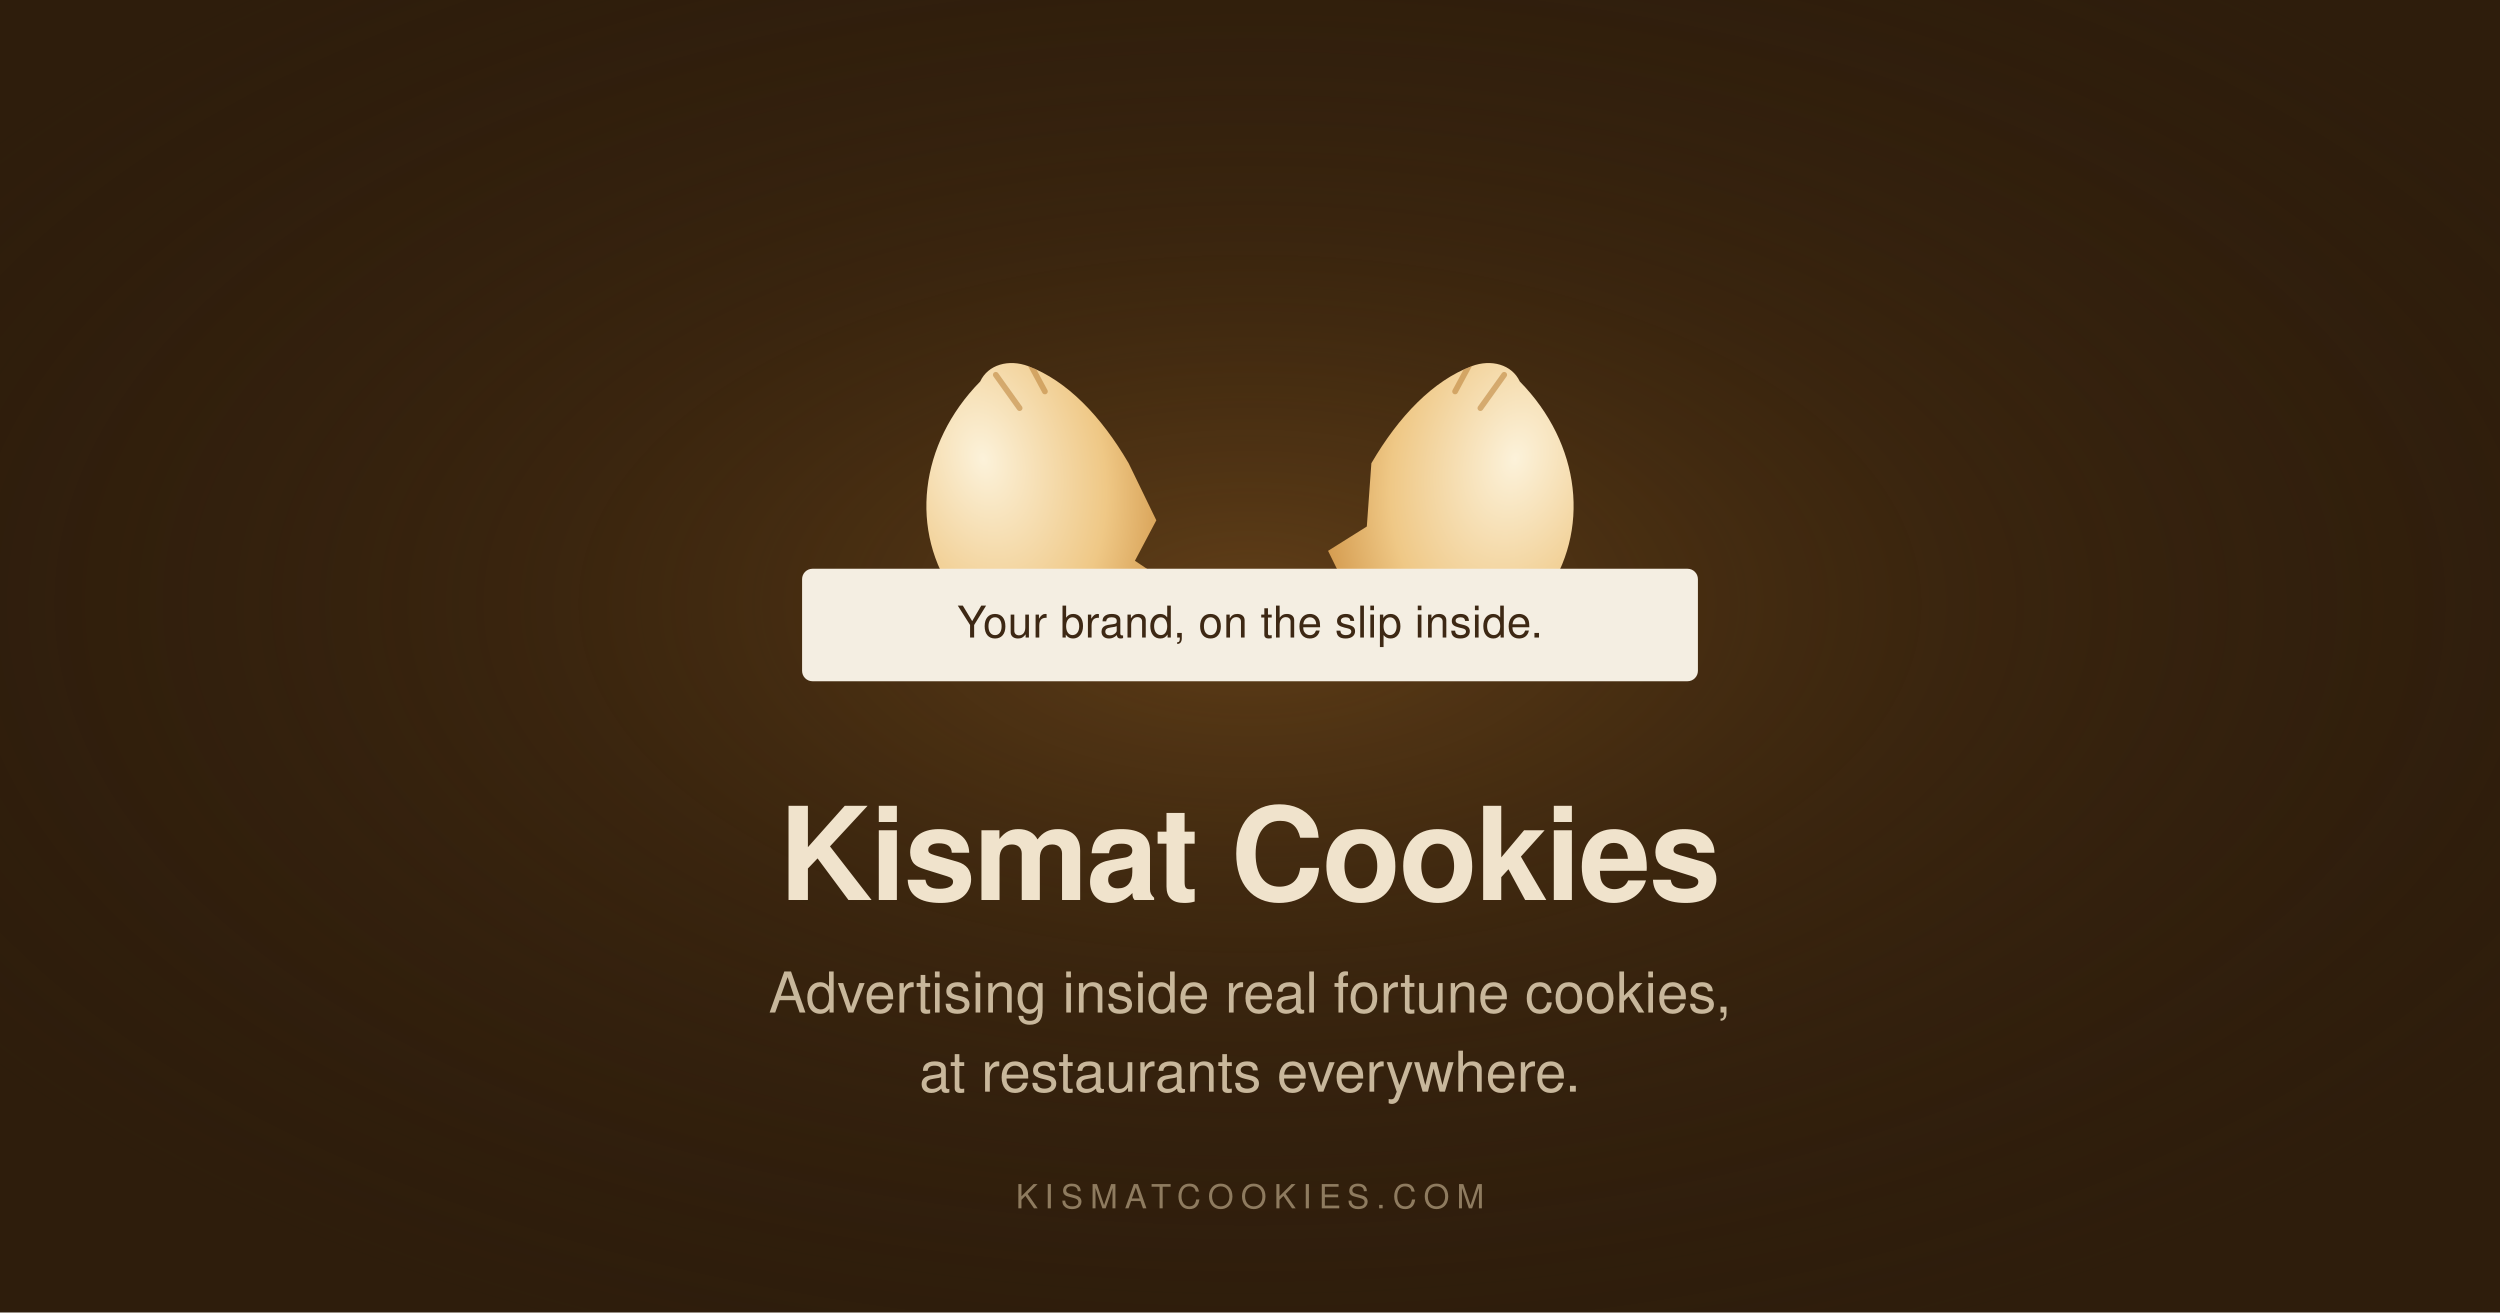
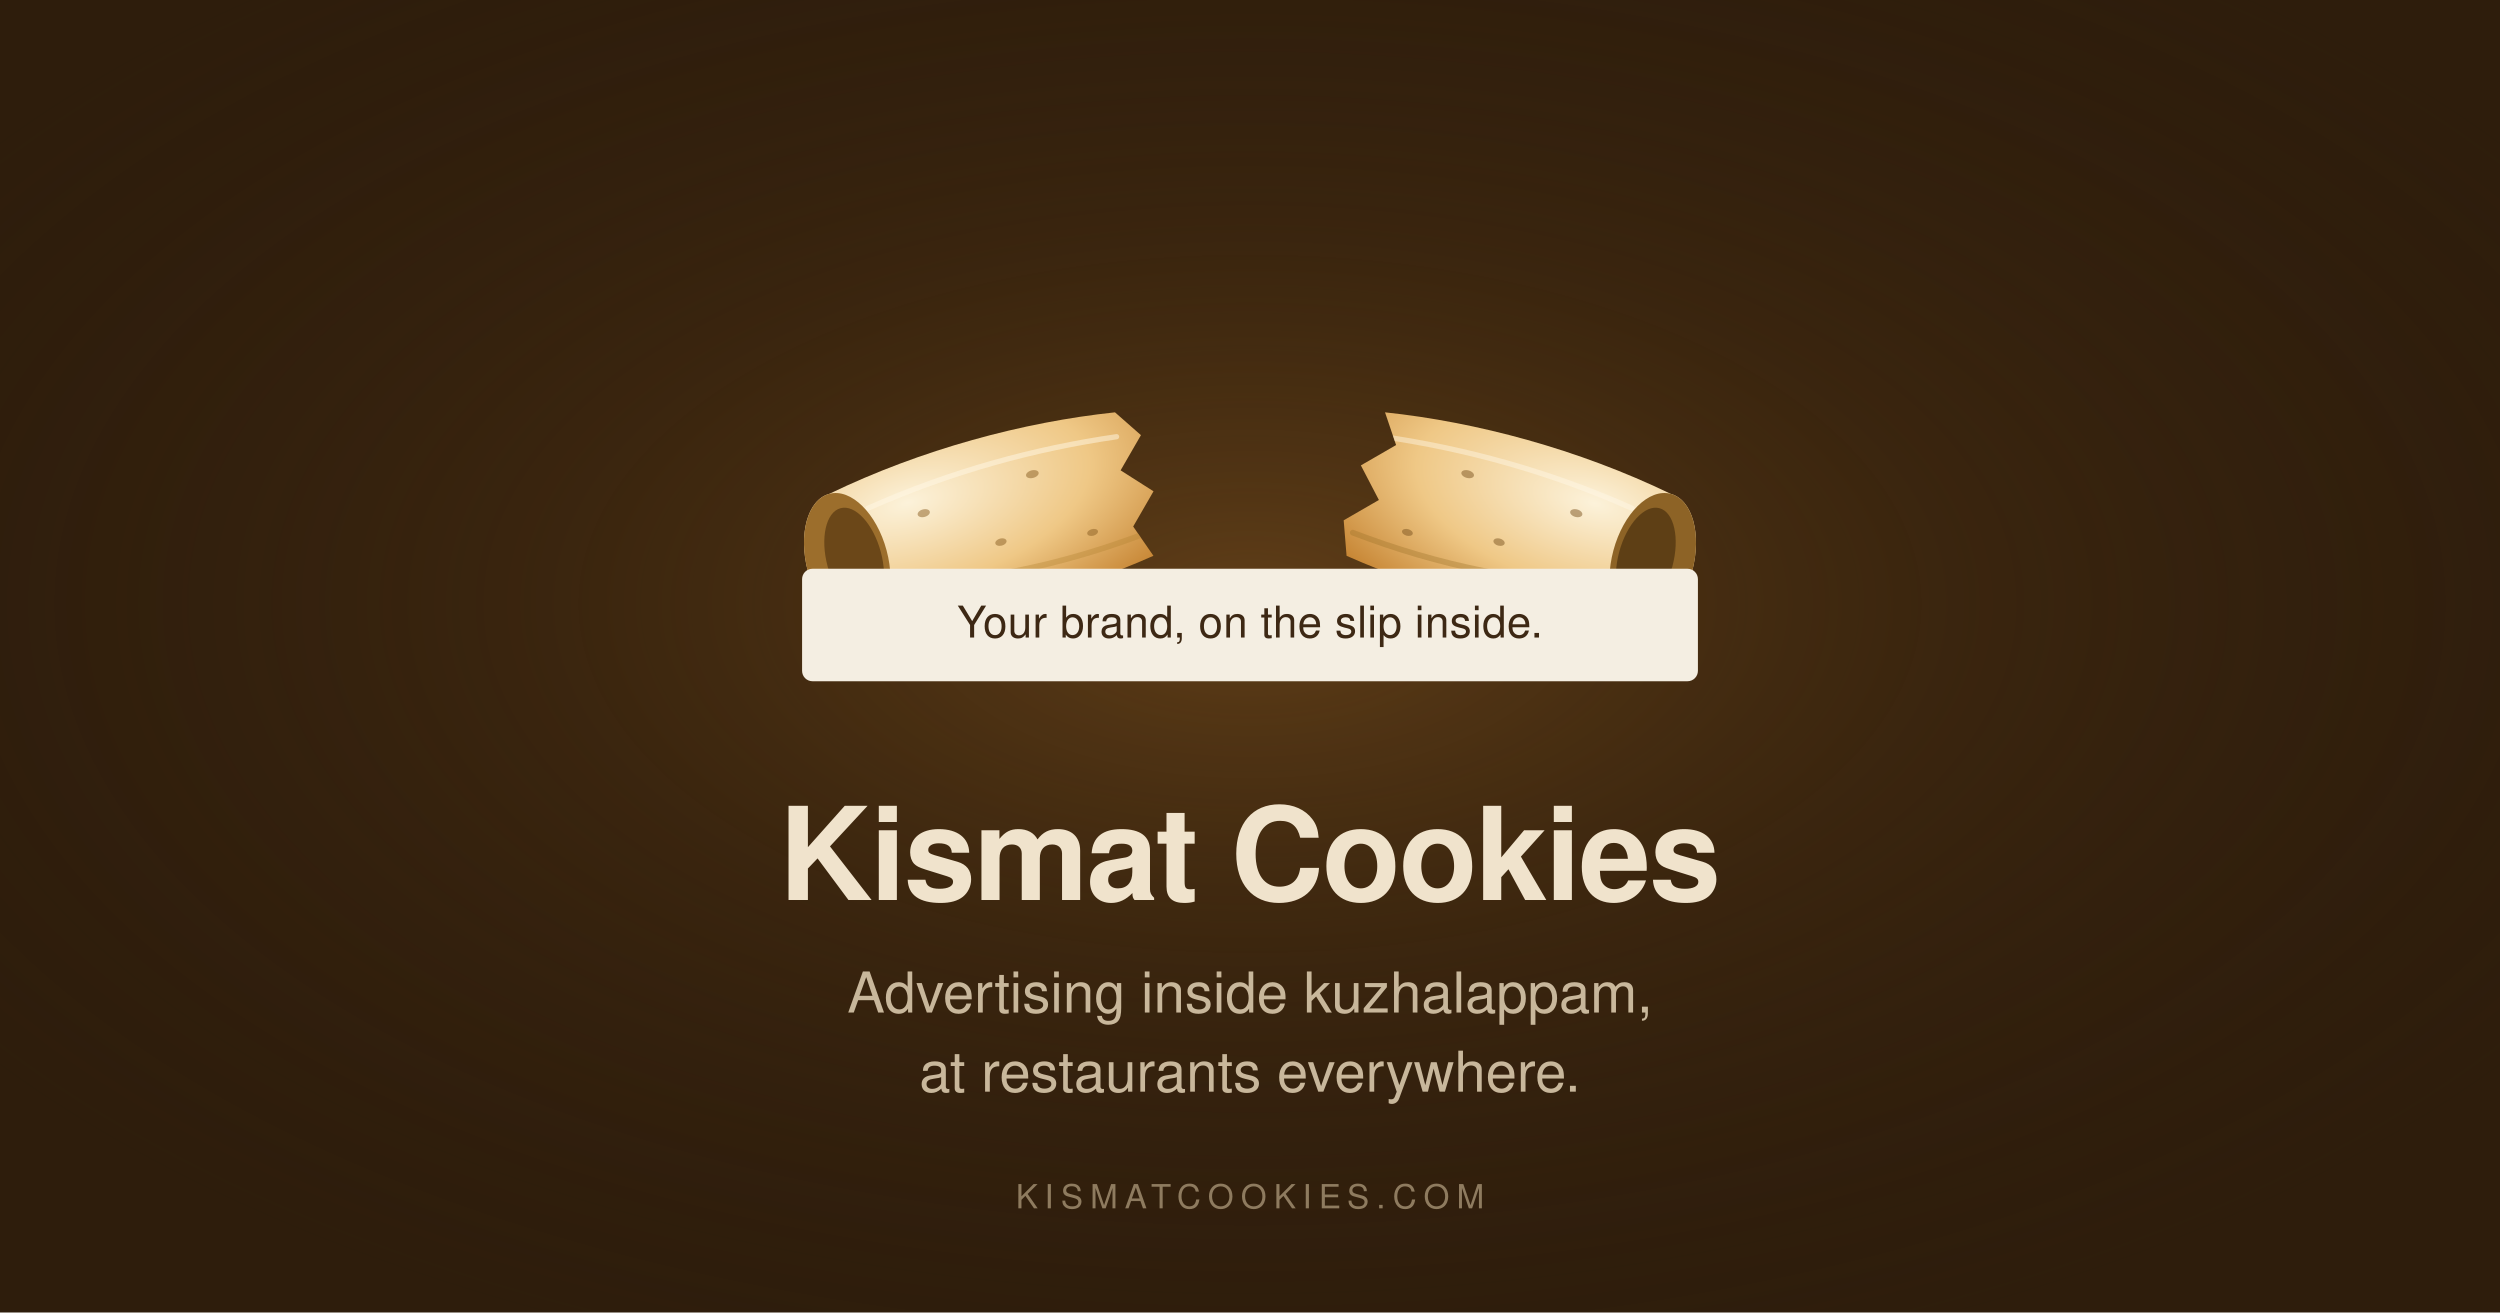
<svg xmlns="http://www.w3.org/2000/svg" width="1200" height="630" viewBox="0 0 1200 630" font-family="Avenir Next, Helvetica Neue, Helvetica, Arial, sans-serif">
  <defs>
    <radialGradient id="glow" cx="0.5" cy="0.46" r="0.62">
      <stop offset="0" stop-color="#8A5A22" stop-opacity="0.55" />
      <stop offset="0.45" stop-color="#5A3A14" stop-opacity="0.28" />
      <stop offset="1" stop-color="#2E1D0C" stop-opacity="0" />
    </radialGradient>
    <radialGradient id="bakeL" cx="0.32" cy="0.26" r="0.95">
      <stop offset="0" stop-color="#FCF2DA" />
      <stop offset="0.55" stop-color="#EFC886" />
      <stop offset="1" stop-color="#C68432" />
    </radialGradient>
    <radialGradient id="bakeR" cx="0.68" cy="0.26" r="0.95">
      <stop offset="0" stop-color="#FCF2DA" />
      <stop offset="0.55" stop-color="#EFC886" />
      <stop offset="1" stop-color="#C68432" />
    </radialGradient>
    <clipPath id="clipL">
-       <path d="M150 116 C144 94 134 76 120 66 C113 61 104 61 99 67 A86 74 0 0 0 150 202 L143 186 L156 172 L142 156 L155 142 Z" />
+       <path d="M26 96 C68 88 112 88 150 94 L158 106 L146 118 L157 130 L145 142 L150 156 C112 162 68 162 26 154 A17 29 0 0 1 26 96 Z" />
    </clipPath>
    <clipPath id="clipR">
-       <path d="M150 116 L155 142 L142 156 L156 172 L143 186 L150 202 A86 74 0 0 0 201 67 C196 61 187 61 180 66 C166 76 156 94 150 116 Z" />
+       <path d="M150 94 C188 88 232 88 274 96 A17 29 0 0 1 274 154 C232 162 188 162 150 156 L145 142 L157 130 L146 118 L158 106 Z" />
    </clipPath>
  </defs>
  <rect width="1200" height="630" fill="#2E1D0C" />
  <rect width="1200" height="630" fill="url(#glow)" />
  <g transform="translate(600 232) scale(1.15)">
    <g transform="translate(-150 -125)">
      <g transform="translate(-46 0) rotate(-15 150 134)" clip-path="url(#clipL)">
-         <path d="M150 116 C144 94 134 76 120 66 C113 61 104 61 99 67 A86 74 0 0 0 150 202 L143 186 L156 172 L142 156 L155 142 Z" fill="url(#bakeL)" />
-         <g stroke="#B4762B" stroke-opacity="0.5" stroke-width="2.4" stroke-linecap="round" fill="none">
-           <path d="M112 82 L106 66" />
-           <path d="M124 78 L120 61" />
-           <path d="M136 79 L134 62" />
-           <path d="M92 150 Q120 168 150 172" />
+         <path d="M26 96 C68 88 112 88 150 94 L158 106 L146 118 L157 130 L145 142 L150 156 C112 162 68 162 26 154 A17 29 0 0 1 26 96 Z" fill="url(#bakeL)" />
+         <g fill="none" stroke-linecap="round">
+           <path stroke="#B0832F" stroke-opacity="0.34" stroke-width="2.4" d="M34 138 C74 148 112 150 150 146" />
+           <path stroke="#FFF8E7" stroke-opacity="0.5" stroke-width="2.2" d="M40 106 C78 100 114 100 148 104" />
+         </g>
+         <g fill="#8A5F22" fill-opacity="0.5">
+           <ellipse cx="62" cy="114" rx="2.6" ry="1.6" />
+           <ellipse cx="90" cy="134" rx="2.4" ry="1.5" />
+           <ellipse cx="110" cy="110" rx="2.7" ry="1.6" />
+           <ellipse cx="128" cy="140" rx="2.3" ry="1.4" />
        </g>
      </g>
      <g transform="translate(46 0) rotate(15 150 134)" clip-path="url(#clipR)">
-         <path d="M150 116 L155 142 L142 156 L156 172 L143 186 L150 202 A86 74 0 0 0 201 67 C196 61 187 61 180 66 C166 76 156 94 150 116 Z" fill="url(#bakeR)" />
-         <g stroke="#B4762B" stroke-opacity="0.5" stroke-width="2.4" stroke-linecap="round" fill="none">
-           <path d="M188 82 L194 66" />
-           <path d="M176 78 L180 61" />
-           <path d="M164 79 L166 62" />
-           <path d="M208 150 Q180 168 150 172" />
+         <path d="M150 94 C188 88 232 88 274 96 A17 29 0 0 1 274 154 C232 162 188 162 150 156 L145 142 L157 130 L146 118 L158 106 Z" fill="url(#bakeR)" />
+         <g fill="none" stroke-linecap="round">
+           <path stroke="#9A7029" stroke-opacity="0.34" stroke-width="2.4" d="M266 138 C226 148 188 150 150 146" />
+           <path stroke="#FFF8E7" stroke-opacity="0.44" stroke-width="2.2" d="M260 106 C222 100 186 100 152 104" />
        </g>
+         <g fill="#7C5520" fill-opacity="0.5">
+           <ellipse cx="238" cy="114" rx="2.6" ry="1.6" />
+           <ellipse cx="210" cy="134" rx="2.4" ry="1.5" />
+           <ellipse cx="190" cy="110" rx="2.7" ry="1.6" />
+           <ellipse cx="172" cy="140" rx="2.3" ry="1.4" />
+         </g>
+       </g>
+       <g transform="translate(-46 0) rotate(-15 150 134)">
+         <ellipse cx="26" cy="125" rx="17" ry="29" fill="#9C6E2C" />
+         <ellipse cx="29" cy="125" rx="11.5" ry="22" fill="#6B4718" />
+       </g>
+       <g transform="translate(46 0) rotate(15 150 134)">
+         <ellipse cx="274" cy="125" rx="17" ry="29" fill="#8D6326" />
+         <ellipse cx="271" cy="125" rx="11.5" ry="22" fill="#5E3F15" />
      </g>
    </g>
  </g>
  <g transform="translate(600 300)">
    <rect x="-215" y="-27" width="430" height="54" rx="5" fill="#F4EEE2" />
    <text x="0" y="6" text-anchor="middle" font-size="21" fill="#3D2814" letter-spacing="0.2">Your brand, on the slip inside.</text>
  </g>
  <text x="600" y="432" text-anchor="middle" font-size="62" font-weight="700" fill="#F0E3CC" letter-spacing="-1">Kismat Cookies</text>
-   <text x="600" y="486" text-anchor="middle" font-size="27" fill="#C8B79B">Advertising inside real fortune cookies,</text>
+   <text x="600" y="486" text-anchor="middle" font-size="27" fill="#C8B79B">Advertising inside kuzhalappam,</text>
  <text x="600" y="524" text-anchor="middle" font-size="27" fill="#C8B79B">at restaurants everywhere.</text>
  <text x="600" y="580" text-anchor="middle" font-size="16" fill="#8E7B5F" letter-spacing="3.4">KISMATCOOKIES.COM</text>
</svg>
